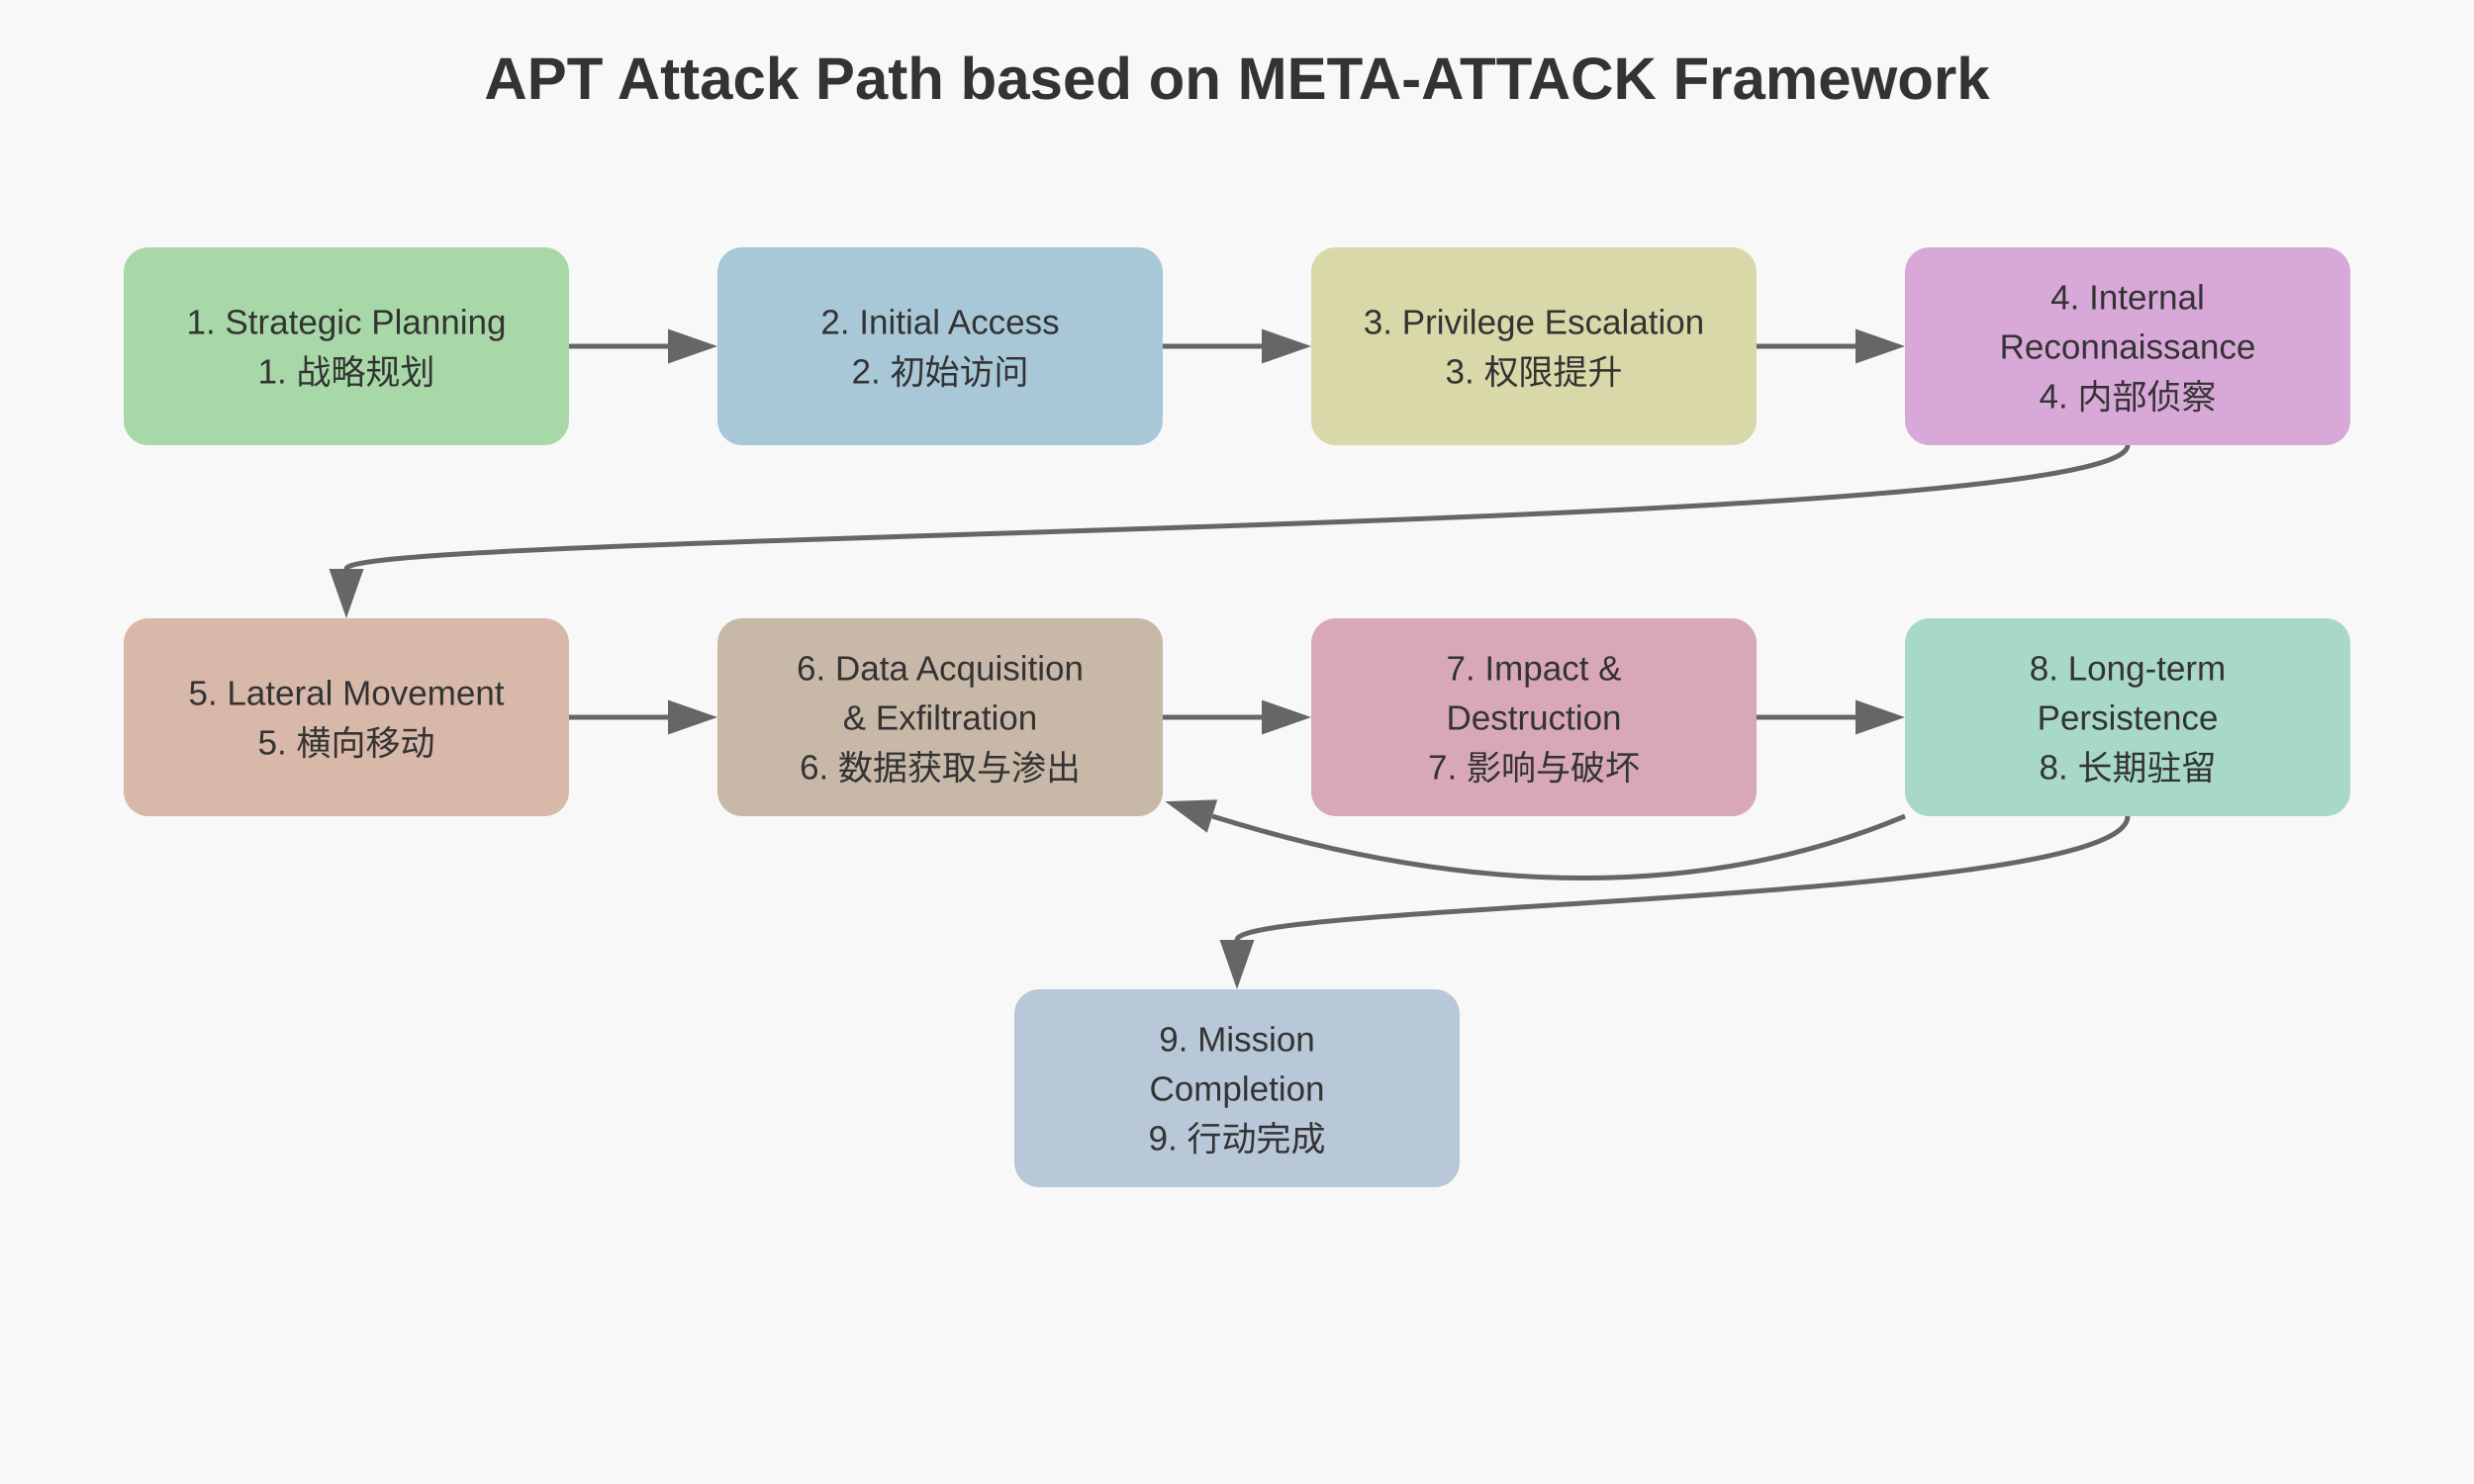
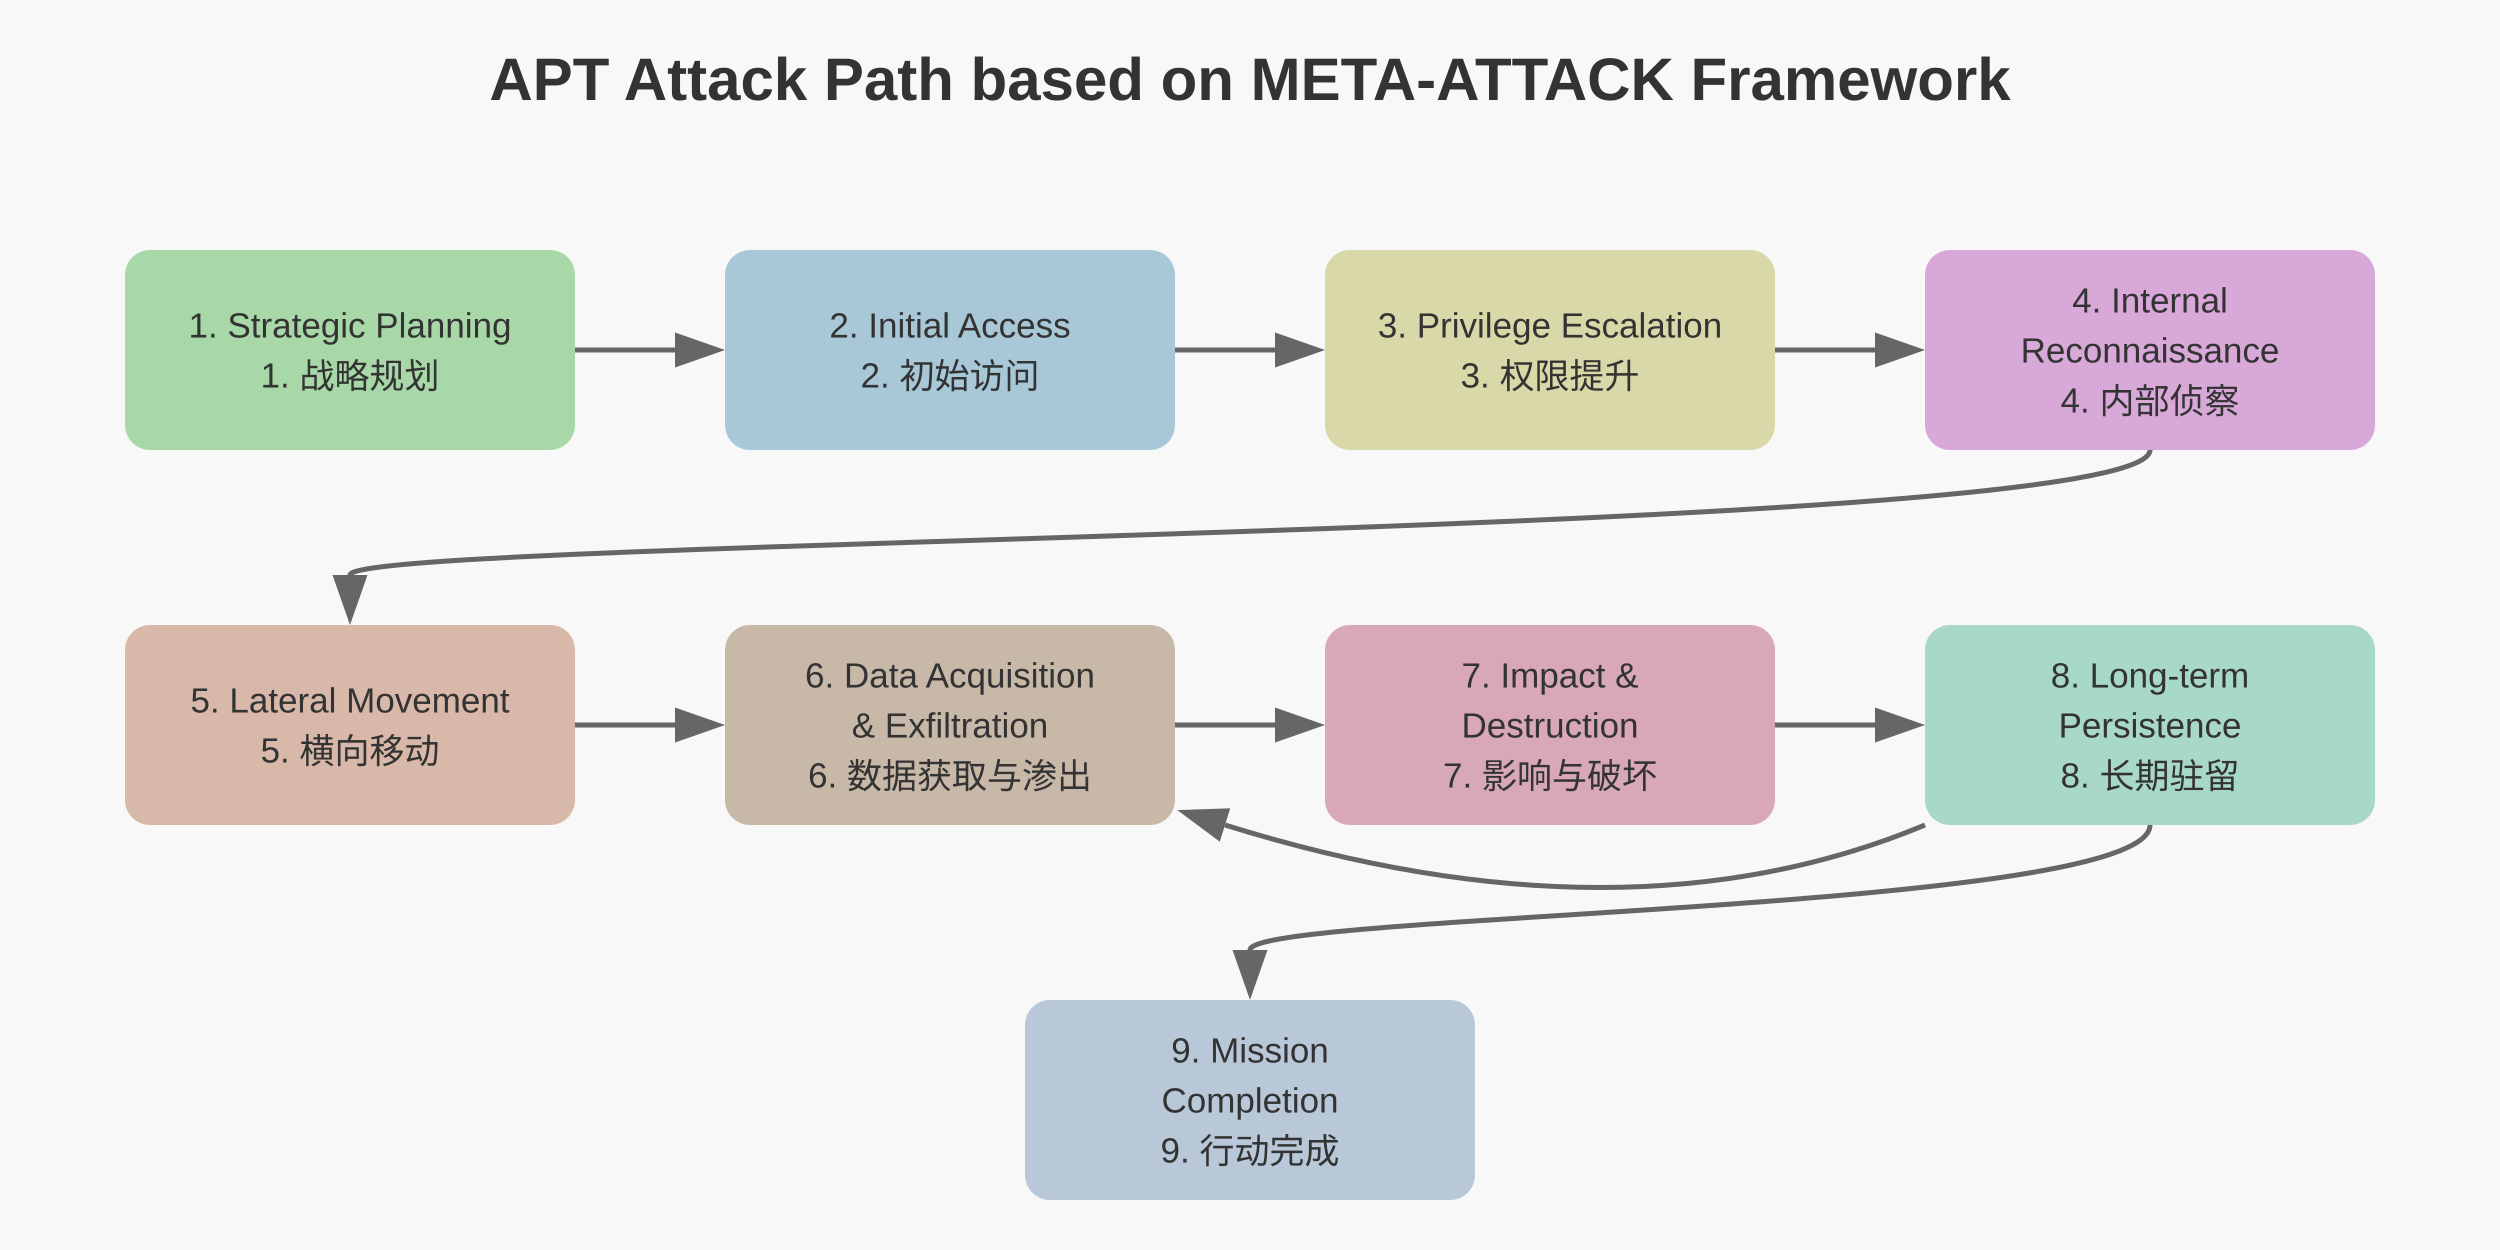
- <svg xmlns="http://www.w3.org/2000/svg" width="1000" height="600">
+ <svg xmlns="http://www.w3.org/2000/svg" width="1000" height="500">
  <defs>
    <marker id="arrowhead" markerWidth="10" markerHeight="7" refX="0" refY="3.5" orient="auto">
      <polygon points="0 0, 10 3.5, 0 7" fill="#666" />
    </marker>
  </defs>
  <rect width="100%" height="100%" fill="#f8f8f8" />
  <text x="500" y="40" font-family="Arial, sans-serif" font-size="24" text-anchor="middle" font-weight="bold" fill="#333">APT Attack Path based on META-ATTACK Framework</text>
  <g transform="translate(50,100)">
    <rect width="180" height="80" rx="10" ry="10" fill="#a8d8a8" />
    <text x="90" y="35" font-family="Arial, sans-serif" font-size="14" fill="#333" text-anchor="middle">1. Strategic Planning</text>
    <text x="90" y="55" font-family="Arial, sans-serif" font-size="14" fill="#333" text-anchor="middle">1. 战略规划</text>
  </g>
  <g transform="translate(290,100)">
    <rect width="180" height="80" rx="10" ry="10" fill="#a8c8d8" />
    <text x="90" y="35" font-family="Arial, sans-serif" font-size="14" fill="#333" text-anchor="middle">2. Initial Access</text>
    <text x="90" y="55" font-family="Arial, sans-serif" font-size="14" fill="#333" text-anchor="middle">2. 初始访问</text>
  </g>
  <g transform="translate(530,100)">
    <rect width="180" height="80" rx="10" ry="10" fill="#d8d8a8" />
    <text x="90" y="35" font-family="Arial, sans-serif" font-size="14" fill="#333" text-anchor="middle">3. Privilege Escalation</text>
    <text x="90" y="55" font-family="Arial, sans-serif" font-size="14" fill="#333" text-anchor="middle">3. 权限提升</text>
  </g>
  <g transform="translate(770,100)">
    <rect width="180" height="80" rx="10" ry="10" fill="#d8a8d8" />
    <text x="90" y="25" font-family="Arial, sans-serif" font-size="14" fill="#333" text-anchor="middle">4. Internal</text>
    <text x="90" y="45" font-family="Arial, sans-serif" font-size="14" fill="#333" text-anchor="middle">Reconnaissance</text>
    <text x="90" y="65" font-family="Arial, sans-serif" font-size="14" fill="#333" text-anchor="middle">4. 内部侦察</text>
  </g>
  <g transform="translate(50,250)">
    <rect width="180" height="80" rx="10" ry="10" fill="#d8b8a8" />
    <text x="90" y="35" font-family="Arial, sans-serif" font-size="14" fill="#333" text-anchor="middle">5. Lateral Movement</text>
    <text x="90" y="55" font-family="Arial, sans-serif" font-size="14" fill="#333" text-anchor="middle">5. 横向移动</text>
  </g>
  <g transform="translate(290,250)">
    <rect width="180" height="80" rx="10" ry="10" fill="#c8b8a8" />
    <text x="90" y="25" font-family="Arial, sans-serif" font-size="14" fill="#333" text-anchor="middle">6. Data Acquisition</text>
    <text x="90" y="45" font-family="Arial, sans-serif" font-size="14" fill="#333" text-anchor="middle">&amp; Exfiltration</text>
    <text x="90" y="65" font-family="Arial, sans-serif" font-size="14" fill="#333" text-anchor="middle">6. 数据获取与渗出</text>
  </g>
  <g transform="translate(530,250)">
    <rect width="180" height="80" rx="10" ry="10" fill="#d8a8b8" />
    <text x="90" y="25" font-family="Arial, sans-serif" font-size="14" fill="#333" text-anchor="middle">7. Impact &amp;</text>
    <text x="90" y="45" font-family="Arial, sans-serif" font-size="14" fill="#333" text-anchor="middle">Destruction</text>
    <text x="90" y="65" font-family="Arial, sans-serif" font-size="14" fill="#333" text-anchor="middle">7. 影响与破坏</text>
  </g>
  <g transform="translate(770,250)">
    <rect width="180" height="80" rx="10" ry="10" fill="#a8d8c8" />
    <text x="90" y="25" font-family="Arial, sans-serif" font-size="14" fill="#333" text-anchor="middle">8. Long-term</text>
    <text x="90" y="45" font-family="Arial, sans-serif" font-size="14" fill="#333" text-anchor="middle">Persistence</text>
    <text x="90" y="65" font-family="Arial, sans-serif" font-size="14" fill="#333" text-anchor="middle">8. 长期驻留</text>
  </g>
  <g transform="translate(410,400)">
    <rect width="180" height="80" rx="10" ry="10" fill="#b8c8d8" />
    <text x="90" y="25" font-family="Arial, sans-serif" font-size="14" fill="#333" text-anchor="middle">9. Mission</text>
    <text x="90" y="45" font-family="Arial, sans-serif" font-size="14" fill="#333" text-anchor="middle">Completion</text>
    <text x="90" y="65" font-family="Arial, sans-serif" font-size="14" fill="#333" text-anchor="middle">9. 行动完成</text>
  </g>
  <line x1="230" y1="140" x2="270" y2="140" stroke="#666" stroke-width="2" marker-end="url(#arrowhead)" />
  <line x1="470" y1="140" x2="510" y2="140" stroke="#666" stroke-width="2" marker-end="url(#arrowhead)" />
  <line x1="710" y1="140" x2="750" y2="140" stroke="#666" stroke-width="2" marker-end="url(#arrowhead)" />
  <path d="M 860 180 C 860 215, 140 215, 140 230" fill="none" stroke="#666" stroke-width="2" marker-end="url(#arrowhead)" />
  <line x1="230" y1="290" x2="270" y2="290" stroke="#666" stroke-width="2" marker-end="url(#arrowhead)" />
  <line x1="470" y1="290" x2="510" y2="290" stroke="#666" stroke-width="2" marker-end="url(#arrowhead)" />
  <line x1="710" y1="290" x2="750" y2="290" stroke="#666" stroke-width="2" marker-end="url(#arrowhead)" />
  <path d="M 860 330 C 860 365, 500 365, 500 380" fill="none" stroke="#666" stroke-width="2" marker-end="url(#arrowhead)" />
  <path d="M 770 330 Q 650 380 490 330" fill="none" stroke="#666" stroke-width="2" marker-end="url(#arrowhead)" />
</svg>
